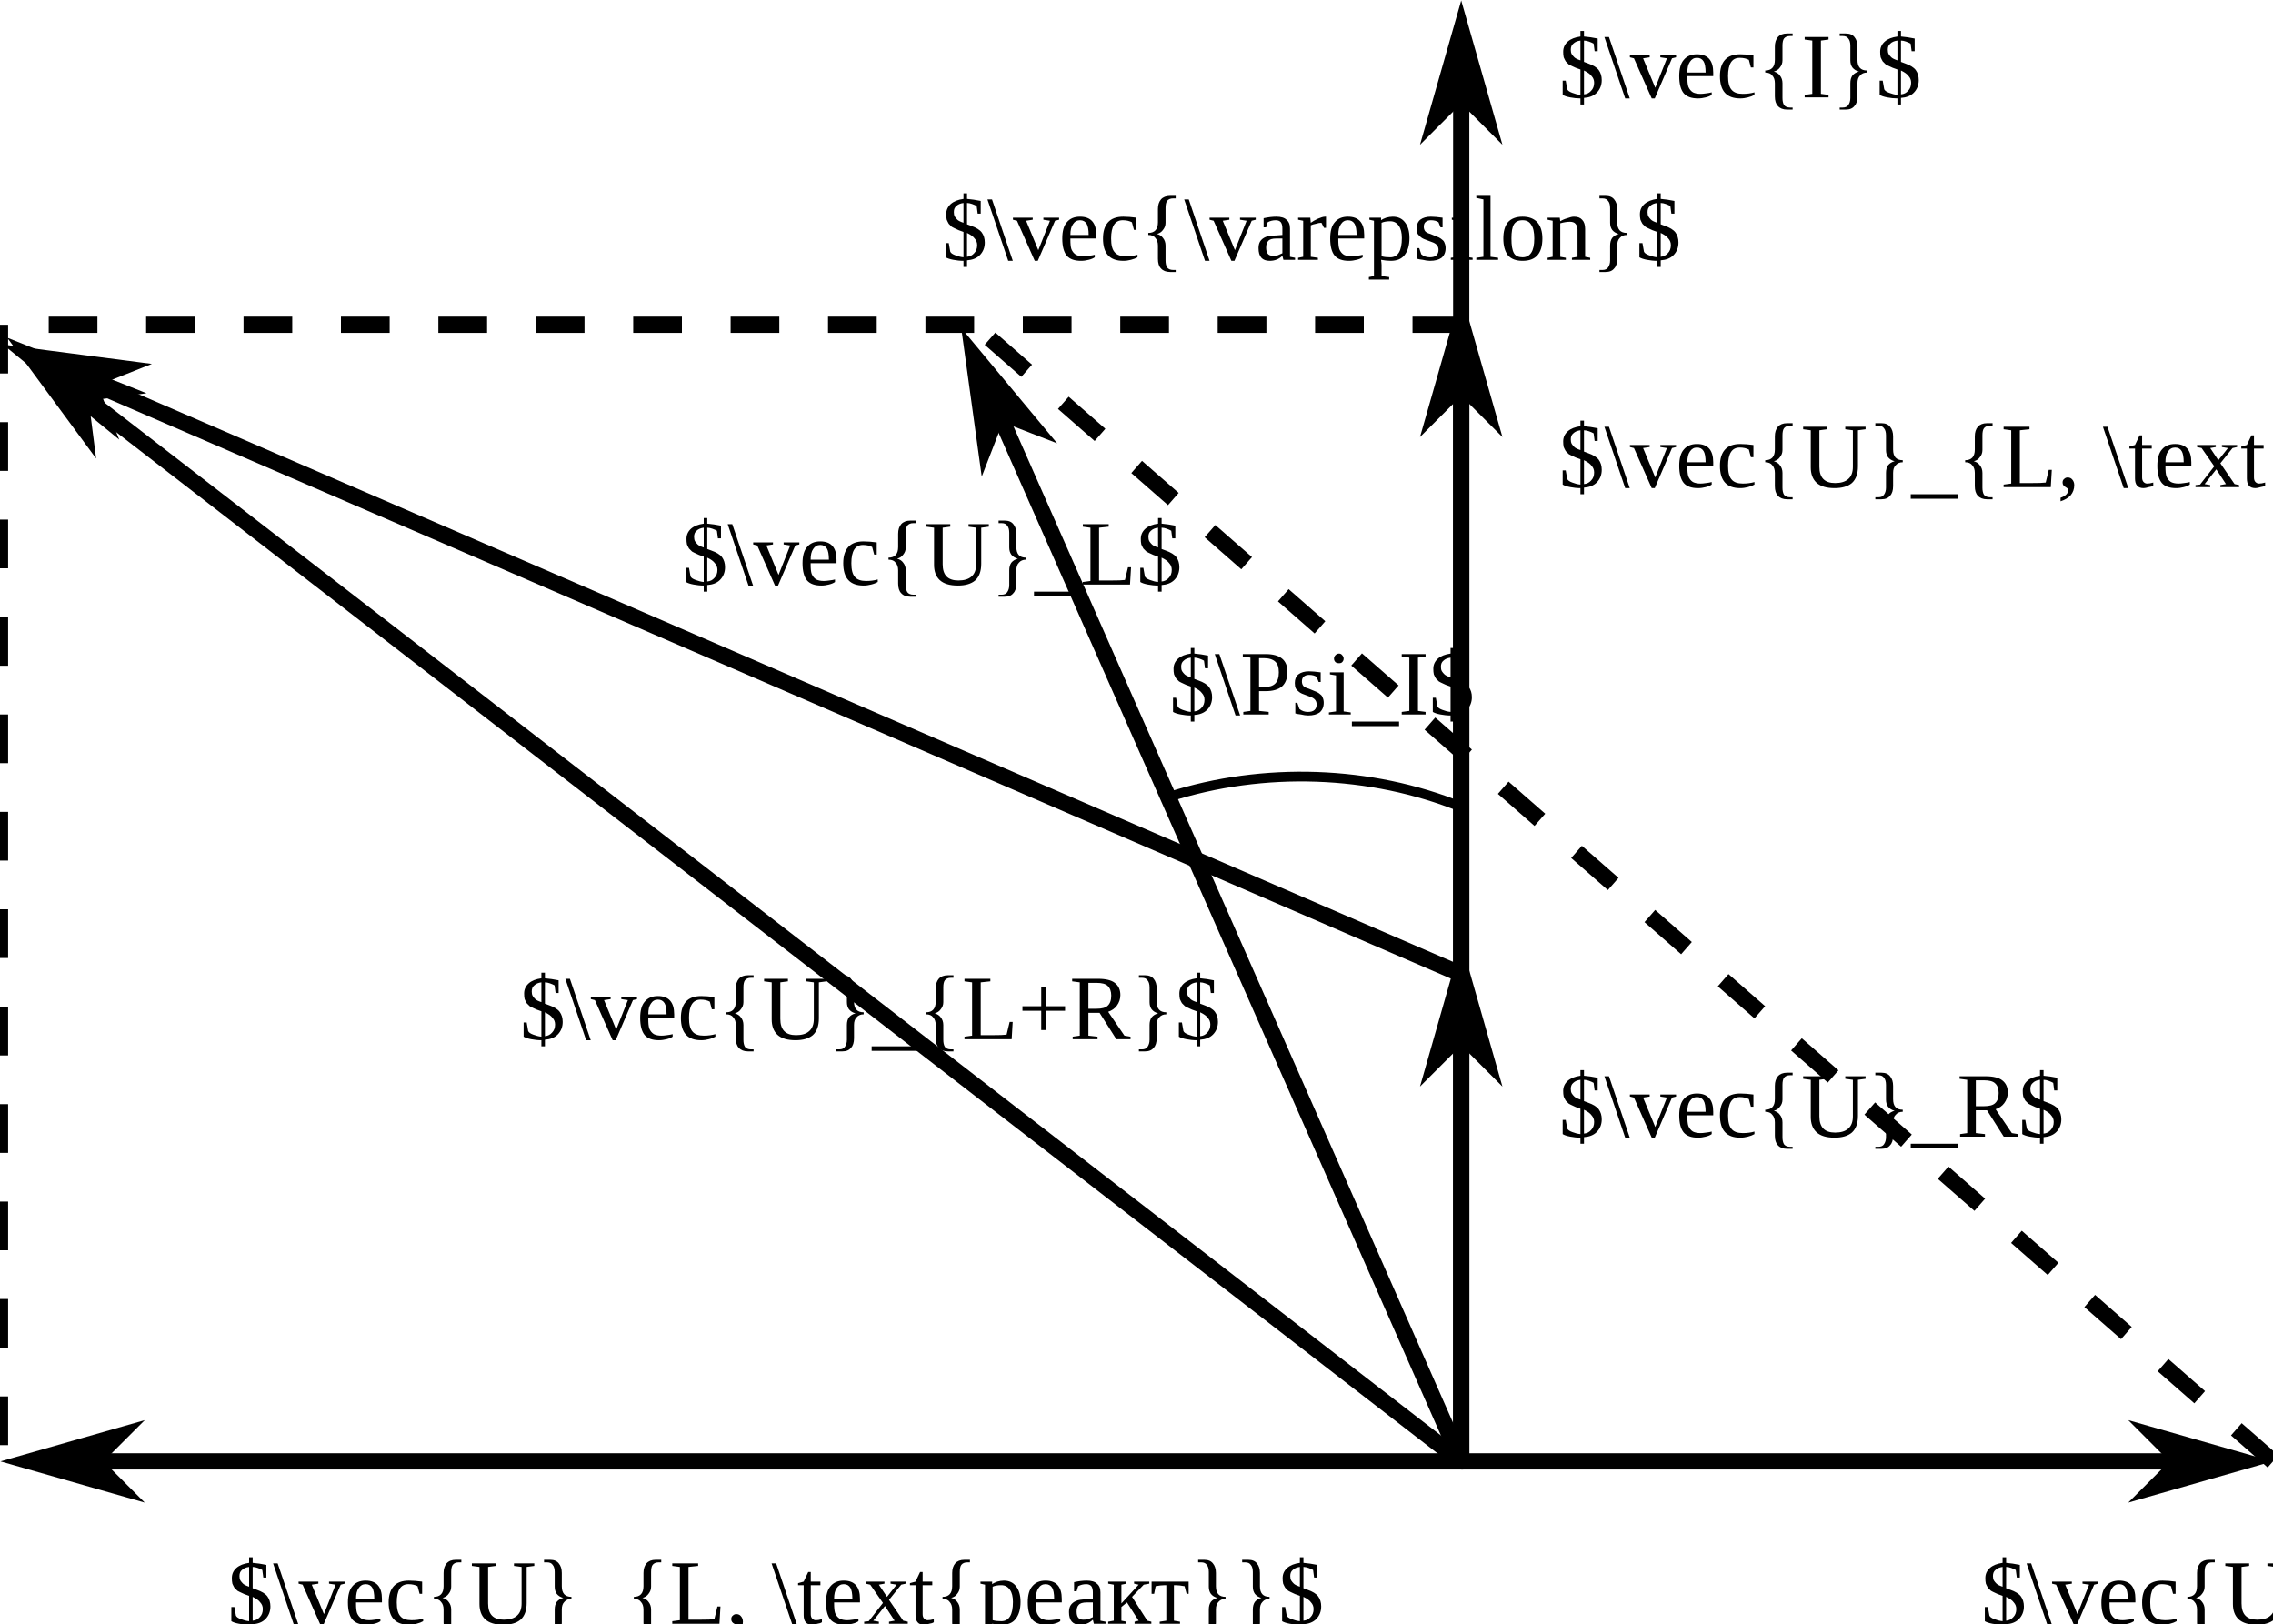
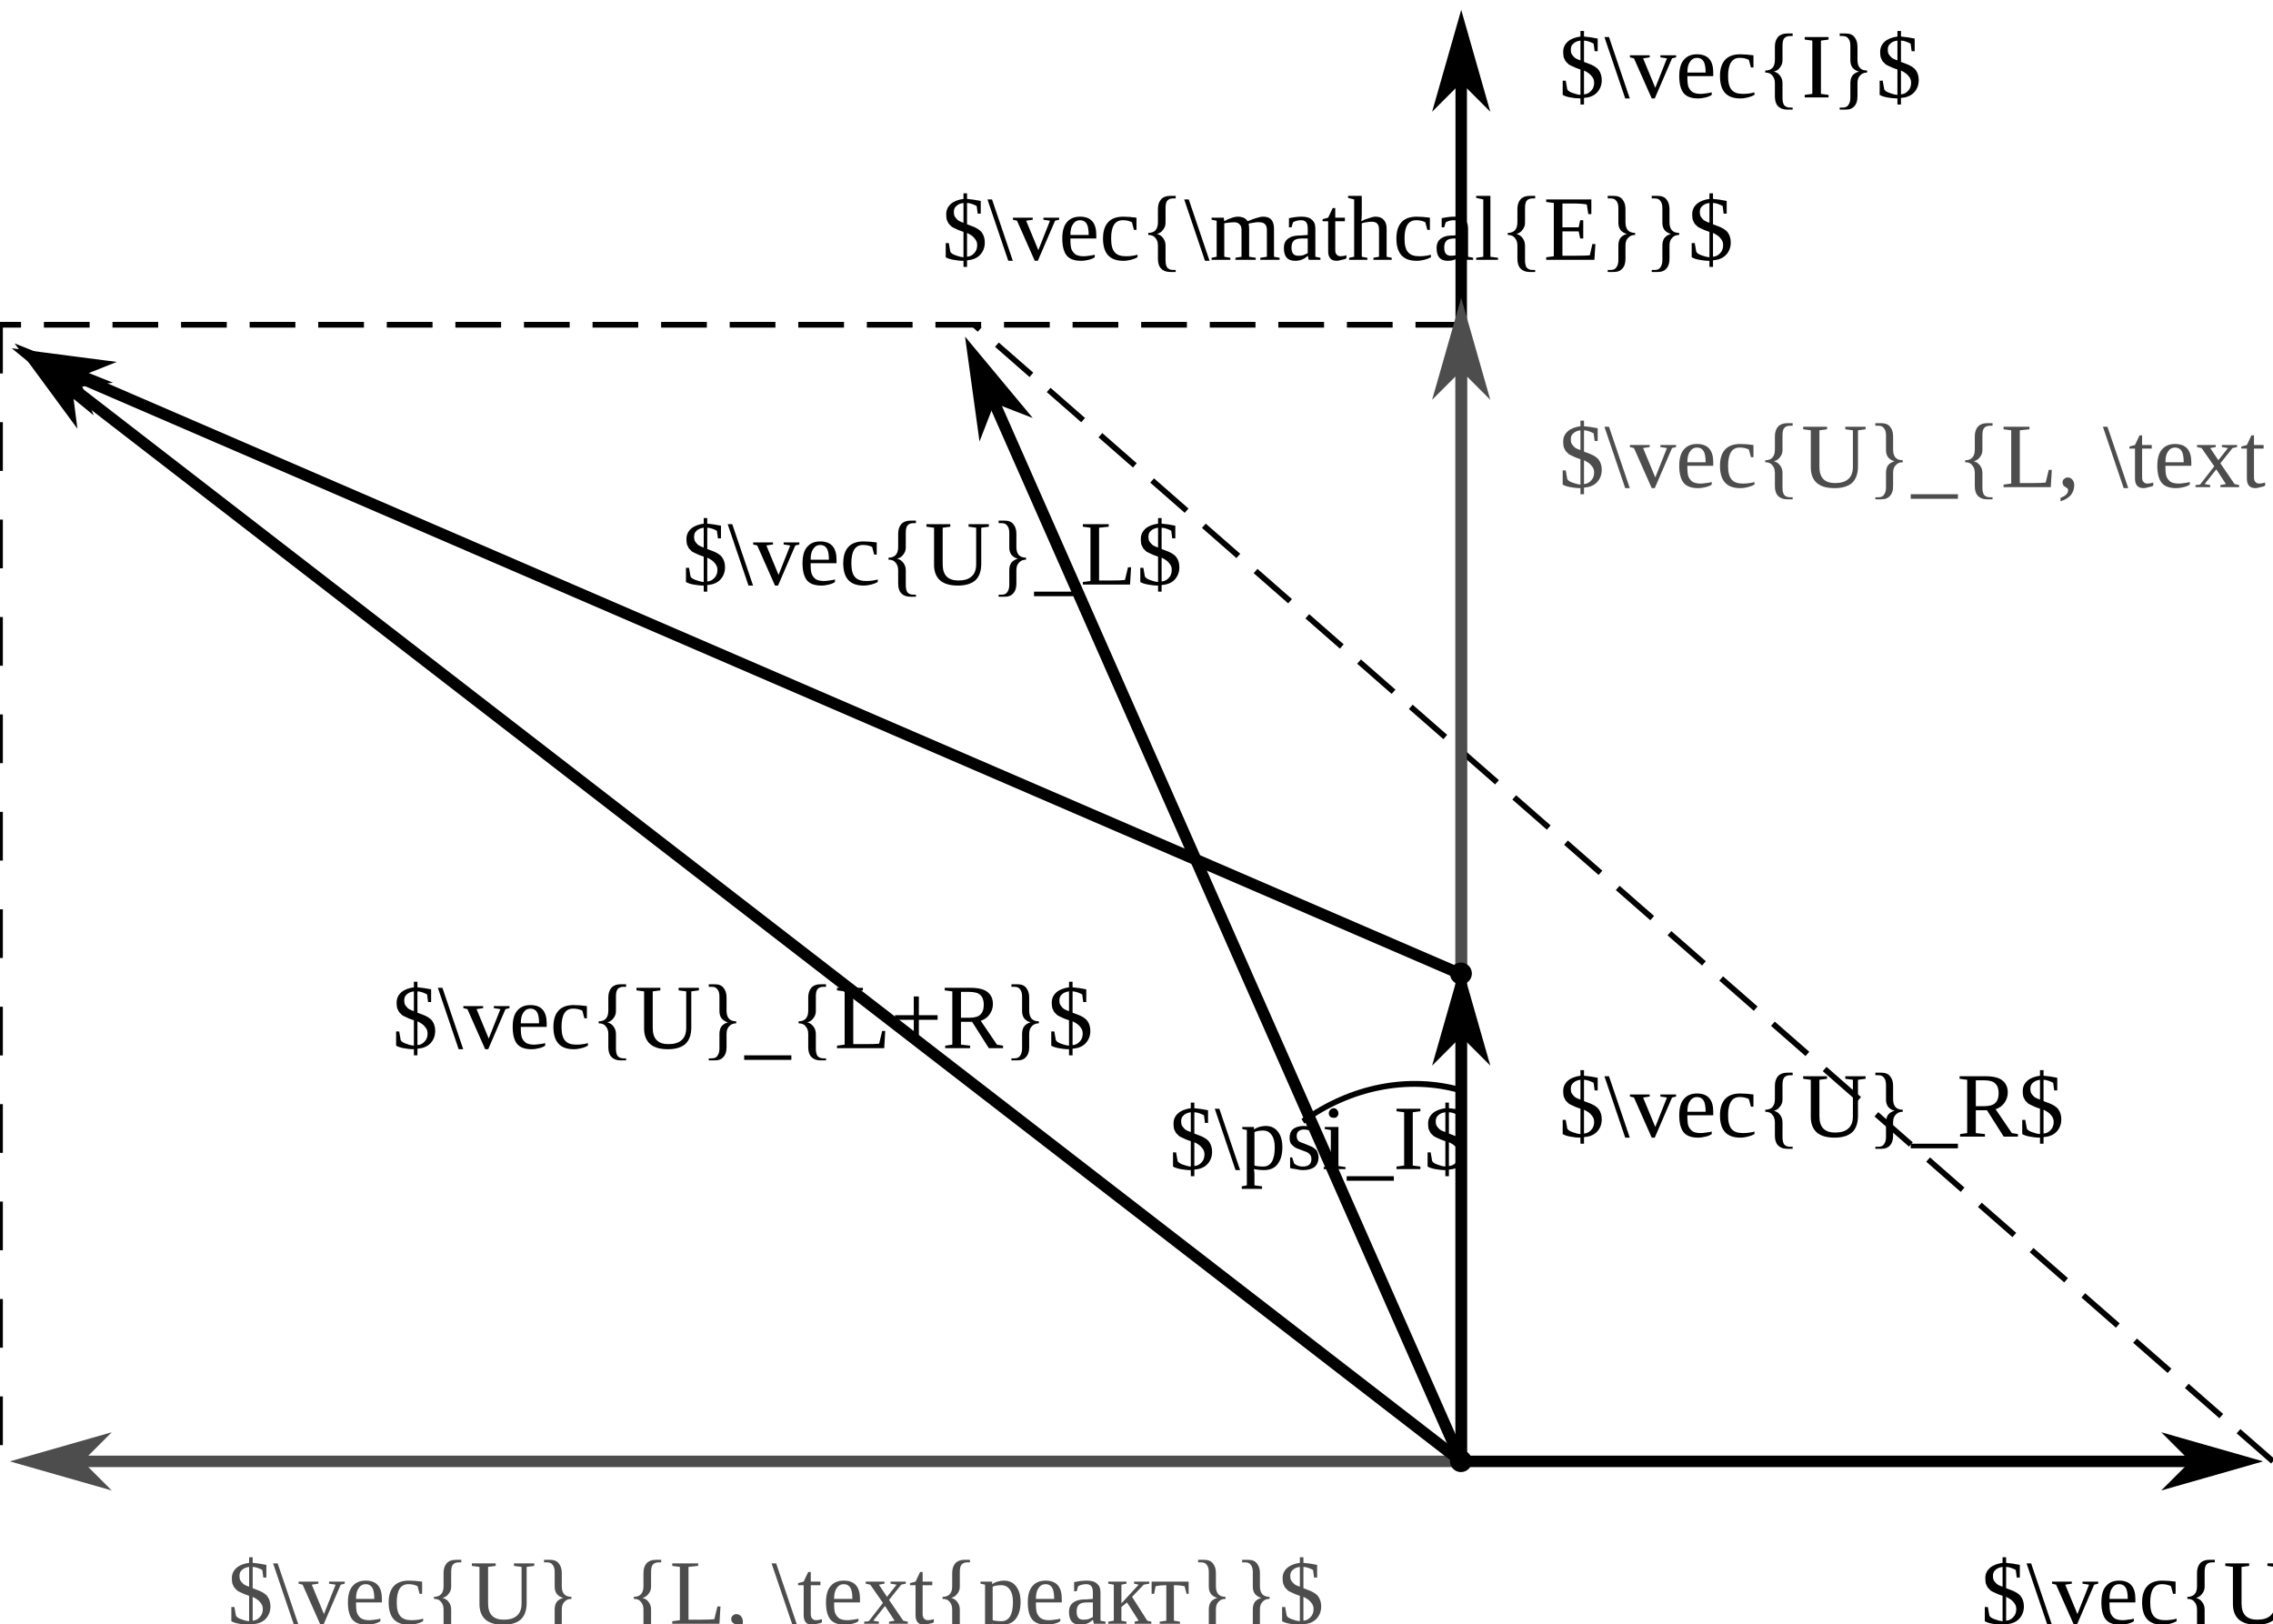
<svg xmlns="http://www.w3.org/2000/svg" width="7cm" height="5cm" viewBox="0 0 70 50" version="1.1" id="svg7924">
  <defs id="defs7918">
    <marker orient="auto" refY="0.0" refX="0.0" id="marker10549" style="overflow:visible;">
-       <path id="path10547" d="M 0.0,0.0 L 5.0,-5.0 L -12.5,0.0 L 5.0,5.0 L 0.0,0.0 z " style="fill-rule:evenodd;stroke:#000000;stroke-width:1pt;stroke-opacity:1;fill:#000000;fill-opacity:1" transform="scale(0.4) rotate(180) translate(10,0)" />
+       <path id="path10547" d="M 0.0,0.0 L 5.0,-5.0 L -12.5,0.0 L 5.0,5.0 L 0.0,0.0 z " style="fill-rule:evenodd;stroke:#4d4d4d;stroke-width:1pt;stroke-opacity:1;fill:#4d4d4d;fill-opacity:1" transform="scale(0.4) rotate(180) translate(10,0)" />
    </marker>
    <marker style="overflow:visible;" id="marker10453" refX="0.0" refY="0.0" orient="auto">
      <path transform="scale(0.4) rotate(180) translate(10,0)" style="fill-rule:evenodd;stroke:#000000;stroke-width:1pt;stroke-opacity:1;fill:#000000;fill-opacity:1" d="M 0.0,0.0 L 5.0,-5.0 L -12.5,0.0 L 5.0,5.0 L 0.0,0.0 z " id="path10451" />
    </marker>
    <marker orient="auto" refY="0.0" refX="0.0" id="marker10207" style="overflow:visible;">
      <path id="path10205" d="M 0.0,0.0 L 5.0,-5.0 L -12.5,0.0 L 5.0,5.0 L 0.0,0.0 z " style="fill-rule:evenodd;stroke:#000000;stroke-width:1pt;stroke-opacity:1;fill:#000000;fill-opacity:1" transform="scale(0.4) rotate(180) translate(10,0)" />
    </marker>
    <marker style="overflow:visible;" id="marker9411" refX="0.0" refY="0.0" orient="auto">
      <path transform="scale(0.4) rotate(180) translate(10,0)" style="fill-rule:evenodd;stroke:#000000;stroke-width:1pt;stroke-opacity:1;fill:#000000;fill-opacity:1" d="M 0.0,0.0 L 5.0,-5.0 L -12.5,0.0 L 5.0,5.0 L 0.0,0.0 z " id="path9409" />
    </marker>
    <marker style="overflow:visible;" id="marker9353" refX="0.0" refY="0.0" orient="auto">
      <path transform="scale(0.2) rotate(180) translate(6,0)" style="fill-rule:evenodd;stroke:#000000;stroke-width:1pt;stroke-opacity:1;fill:#000000;fill-opacity:1" d="M 0.0,0.0 L 5.0,-5.0 L -12.5,0.0 L 5.0,5.0 L 0.0,0.0 z " id="path9351" />
    </marker>
    <marker orient="auto" refY="0.0" refX="0.0" id="marker9023" style="overflow:visible;">
      <path id="path9021" d="M 0.0,0.0 L 5.0,-5.0 L -12.5,0.0 L 5.0,5.0 L 0.0,0.0 z " style="fill-rule:evenodd;stroke:#000000;stroke-width:1pt;stroke-opacity:1;fill:#000000;fill-opacity:1" transform="scale(0.4) rotate(180) translate(10,0)" />
    </marker>
    <marker style="overflow:visible;" id="marker8965" refX="0.0" refY="0.0" orient="auto">
-       <path transform="scale(0.4) rotate(180) translate(10,0)" style="fill-rule:evenodd;stroke:#000000;stroke-width:1pt;stroke-opacity:1;fill:#000000;fill-opacity:1" d="M 0.0,0.0 L 5.0,-5.0 L -12.5,0.0 L 5.0,5.0 L 0.0,0.0 z " id="path8963" />
+       <path transform="scale(0.4) rotate(180) translate(10,0)" style="fill-rule:evenodd;stroke:#4d4d4d;stroke-width:1pt;stroke-opacity:1;fill:#4d4d4d;fill-opacity:1" d="M 0.0,0.0 L 5.0,-5.0 L -12.5,0.0 L 5.0,5.0 L 0.0,0.0 z " id="path8963" />
    </marker>
    <marker orient="auto" refY="0.0" refX="0.0" id="marker8889" style="overflow:visible;">
      <path id="path8887" style="fill-rule:evenodd;stroke-width:0.625;stroke-linejoin:round;stroke:#000000;stroke-opacity:1;fill:#000000;fill-opacity:1" d="M 8.719,4.034 L -2.207,0.016 L 8.719,-4.002 C 6.973,-1.63 6.983,1.616 8.719,4.034 z " transform="scale(0.6) rotate(180) translate(0,0)" />
    </marker>
    <marker style="overflow:visible;" id="marker8837" refX="0.0" refY="0.0" orient="auto">
      <path transform="scale(0.4) rotate(180) translate(10,0)" style="fill-rule:evenodd;stroke:#000000;stroke-width:1pt;stroke-opacity:1;fill:#000000;fill-opacity:1" d="M 0.0,0.0 L 5.0,-5.0 L -12.5,0.0 L 5.0,5.0 L 0.0,0.0 z " id="path8835" />
    </marker>
    <marker orient="auto" refY="0.0" refX="0.0" id="Arrow1Mend" style="overflow:visible;">
      <path id="path8498" d="M 0.0,0.0 L 5.0,-5.0 L -12.5,0.0 L 5.0,5.0 L 0.0,0.0 z " style="fill-rule:evenodd;stroke:#000000;stroke-width:1pt;stroke-opacity:1;fill:#000000;fill-opacity:1" transform="scale(0.4) rotate(180) translate(10,0)" />
    </marker>
    <marker orient="auto" refY="0.0" refX="0.0" id="Arrow2Mend" style="overflow:visible;">
      <path id="path8516" style="fill-rule:evenodd;stroke-width:0.625;stroke-linejoin:round;stroke:#000000;stroke-opacity:1;fill:#000000;fill-opacity:1" d="M 8.719,4.034 L -2.207,0.016 L 8.719,-4.002 C 6.973,-1.63 6.983,1.616 8.719,4.034 z " transform="scale(0.6) rotate(180) translate(0,0)" />
    </marker>
  </defs>
  <g id="layer1" transform="translate(0,-247)">
-     <path style="fill:none;stroke:#000000;stroke-width:0.5;stroke-linecap:butt;stroke-linejoin:miter;stroke-miterlimit:4;stroke-dasharray:none;stroke-opacity:1;marker-end:url(#Arrow1Mend)" d="M 45,292 V 248" id="path8471" />
-     <path style="fill:none;stroke:#000000;stroke-width:0.5;stroke-linecap:butt;stroke-linejoin:miter;stroke-miterlimit:4;stroke-dasharray:none;stroke-opacity:1;marker-end:url(#marker8837)" d="M 45,292 H 69" id="path8473" />
-     <path style="fill:none;stroke:#000000;stroke-width:0.5;stroke-linecap:butt;stroke-linejoin:miter;stroke-miterlimit:4;stroke-dasharray:none;stroke-opacity:1;marker-end:url(#marker8965)" d="M 45.059,292 H 1" id="path8475" />
-     <path style="fill:none;stroke:#000000;stroke-width:0.5;stroke-linecap:butt;stroke-linejoin:miter;stroke-opacity:1;stroke-miterlimit:4;stroke-dasharray:1.5,1.5;stroke-dashoffset:0" d="M 45,257 H 0" id="path8477" />
-     <path style="fill:none;stroke:#000000;stroke-width:0.5;stroke-linecap:butt;stroke-linejoin:miter;stroke-opacity:1;stroke-miterlimit:4;stroke-dasharray:1.5,1.5;stroke-dashoffset:0" d="m 0,257 v 35" id="path8479" />
-     <path style="fill:none;stroke:#000000;stroke-width:0.5;stroke-linecap:butt;stroke-linejoin:miter;stroke-miterlimit:4;stroke-dasharray:none;stroke-opacity:1;marker-end:url(#marker9411)" d="m 45,292 -44,-34" id="path8483" />
-     <path style="fill:none;stroke:#000000;stroke-width:0.5;stroke-linecap:butt;stroke-linejoin:miter;stroke-miterlimit:4;stroke-dasharray:none;stroke-opacity:1;marker-end:url(#marker9023)" d="m 45,292 -15,-34" id="path8485" />
-     <path style="fill:none;stroke:#000000;stroke-width:0.5;stroke-linecap:butt;stroke-linejoin:miter;stroke-opacity:1;stroke-miterlimit:4;stroke-dasharray:1.5,1.5;stroke-dashoffset:0" d="M 70,292 30,257" id="path8487" />
-     <path style="fill:none;stroke:#000000;stroke-width:0.5;stroke-linecap:butt;stroke-linejoin:miter;stroke-opacity:1;marker-end:url(#marker10207);stroke-miterlimit:4;stroke-dasharray:none" d="m 45,277 -44,-19" id="path10197" />
-     <path style="fill:none;stroke:#000000;stroke-width:0.5;stroke-linecap:butt;stroke-linejoin:miter;stroke-miterlimit:4;stroke-dasharray:none;stroke-opacity:1;marker-end:url(#marker10453)" d="M 45,292 V 277" id="path10443" />
-     <path style="fill:none;stroke:#000000;stroke-width:0.5;stroke-linecap:butt;stroke-linejoin:miter;stroke-miterlimit:4;stroke-dasharray:none;stroke-opacity:1;marker-end:url(#marker10549)" d="M 45,277 V 257" id="path10539" />
+     <path style="fill:none;stroke:#000000;stroke-width:0.353;stroke-linecap:butt;stroke-linejoin:miter;stroke-miterlimit:4;stroke-dasharray:none;stroke-opacity:1;marker-end:url(#Arrow1Mend)" d="M 45,292 V 248" id="path8471" />
+     <path style="fill:none;stroke:#000000;stroke-width:0.353;stroke-linecap:butt;stroke-linejoin:miter;stroke-miterlimit:4;stroke-dasharray:none;stroke-opacity:1;marker-end:url(#marker8837)" d="M 45,292 H 69" id="path8473" />
+     <path style="fill:#4d4d4d;stroke:#4d4d4d;stroke-width:0.353;stroke-linecap:butt;stroke-linejoin:miter;stroke-miterlimit:4;stroke-dasharray:none;stroke-opacity:1;marker-end:url(#marker8965)" d="M 45.059,292 H 1" id="path8475" />
+     <path style="fill:none;stroke:#000000;stroke-width:0.176;stroke-linecap:butt;stroke-linejoin:miter;stroke-opacity:1;stroke-miterlimit:4;stroke-dasharray:1.408,0.704;stroke-dashoffset:0" d="M 45,257 H 0" id="path8477" />
+     <path style="fill:none;stroke:#000000;stroke-width:0.176;stroke-linecap:butt;stroke-linejoin:miter;stroke-opacity:1;stroke-miterlimit:4;stroke-dasharray:1.5, 1.5;stroke-dashoffset:0" d="m 0,257 v 35" id="path8479" />
+     <path style="fill:none;stroke:#000000;stroke-width:0.353;stroke-linecap:butt;stroke-linejoin:miter;stroke-miterlimit:4;stroke-dasharray:none;stroke-opacity:1;marker-end:url(#marker9411)" d="m 45,292 -44,-34" id="path8483" />
+     <path style="fill:none;stroke:#000000;stroke-width:0.353;stroke-linecap:butt;stroke-linejoin:miter;stroke-miterlimit:4;stroke-dasharray:none;stroke-opacity:1;marker-end:url(#marker9023)" d="m 45,292 -15,-34" id="path8485" />
+     <path style="fill:none;stroke:#000000;stroke-width:0.176;stroke-linecap:butt;stroke-linejoin:miter;stroke-opacity:1;stroke-miterlimit:4;stroke-dasharray:1.411,0.706;stroke-dashoffset:0" d="M 70,292 30,257" id="path8487" />
+     <path style="fill:none;stroke:#000000;stroke-width:0.353;stroke-linecap:butt;stroke-linejoin:miter;stroke-opacity:1;marker-end:url(#marker10207);stroke-miterlimit:4;stroke-dasharray:none" d="m 45,277 -44,-19" id="path10197" />
+     <path style="fill:none;stroke:#000000;stroke-width:0.353;stroke-linecap:butt;stroke-linejoin:miter;stroke-miterlimit:4;stroke-dasharray:none;stroke-opacity:1;marker-end:url(#marker10453)" d="m 45,292 0,-14.627" id="path10443" />
+     <path style="fill:#4d4d4d;stroke:#4d4d4d;stroke-width:0.353;stroke-linecap:butt;stroke-linejoin:miter;stroke-miterlimit:4;stroke-dasharray:none;stroke-opacity:1;marker-end:url(#marker10549)" d="m 45,276.87 0,-20" id="path10539" />
    <g id="layer3">
      <text xml:space="preserve" style="font-style:normal;font-variant:normal;font-weight:normal;font-stretch:normal;font-size:2.822px;line-height:1.25;font-family:'Times New Roman';-inkscape-font-specification:'Times New Roman, Normal';font-variant-ligatures:normal;font-variant-caps:normal;font-variant-numeric:normal;font-feature-settings:normal;text-align:start;letter-spacing:0px;word-spacing:0px;writing-mode:lr-tb;text-anchor:start;fill:#000000;fill-opacity:1;stroke:none;stroke-width:0.265" x="48" y="250" id="text10818">
        <tspan id="tspan10816" x="48" y="250" style="stroke-width:0.265">$\vec{I}$</tspan>
      </text>
      <text xml:space="preserve" style="font-style:normal;font-variant:normal;font-weight:normal;font-stretch:normal;font-size:2.822px;line-height:1.25;font-family:'Times New Roman';-inkscape-font-specification:'Times New Roman, Normal';font-variant-ligatures:normal;font-variant-caps:normal;font-variant-numeric:normal;font-feature-settings:normal;text-align:start;letter-spacing:0px;word-spacing:0px;writing-mode:lr-tb;text-anchor:start;fill:#000000;fill-opacity:1;stroke:none;stroke-width:0.265" x="61" y="297" id="text10822">
        <tspan id="tspan10820" x="61" y="297" style="stroke-width:0.265">$\vec{U}_C$</tspan>
      </text>
-       <text xml:space="preserve" style="font-style:normal;font-variant:normal;font-weight:normal;font-stretch:normal;font-size:2.822px;line-height:1.25;font-family:'Times New Roman';-inkscape-font-specification:'Times New Roman, Normal';font-variant-ligatures:normal;font-variant-caps:normal;font-variant-numeric:normal;font-feature-settings:normal;text-align:start;letter-spacing:0px;word-spacing:0px;writing-mode:lr-tb;text-anchor:start;fill:#000000;fill-opacity:1;stroke:none;stroke-width:0.265" x="29" y="255" id="text10826">
-         <tspan id="tspan10824" x="29" y="255" style="stroke-width:0.265">$\vec{\varepsilon}$</tspan>
+       <text xml:space="preserve" style="font-style:normal;font-variant:normal;font-weight:normal;font-stretch:normal;font-size:2.822px;line-height:1.25;font-family:'Times New Roman';-inkscape-font-specification:'Times New Roman, Normal';text-align:start;letter-spacing:0px;word-spacing:0px;writing-mode:lr-tb;text-anchor:start;fill:#000000;fill-opacity:1;stroke:none;stroke-width:0.265" x="29" y="255" id="text10826">
+         <tspan id="tspan10824" x="29" y="255" style="stroke-width:0.265">$\vec{\mathcal{E}}$</tspan>
      </text>
      <text xml:space="preserve" style="font-style:normal;font-variant:normal;font-weight:normal;font-stretch:normal;font-size:2.822px;line-height:1.25;font-family:'Times New Roman';-inkscape-font-specification:'Times New Roman, Normal';font-variant-ligatures:normal;font-variant-caps:normal;font-variant-numeric:normal;font-feature-settings:normal;text-align:start;letter-spacing:0px;word-spacing:0px;writing-mode:lr-tb;text-anchor:start;fill:#000000;fill-opacity:1;stroke:none;stroke-width:0.265" x="21" y="265" id="text10830">
        <tspan id="tspan10828" x="21" y="265" style="stroke-width:0.265">$\vec{U}_L$</tspan>
      </text>
-       <text xml:space="preserve" style="font-style:normal;font-variant:normal;font-weight:normal;font-stretch:normal;font-size:2.822px;line-height:1.25;font-family:'Times New Roman';-inkscape-font-specification:'Times New Roman, Normal';font-variant-ligatures:normal;font-variant-caps:normal;font-variant-numeric:normal;font-feature-settings:normal;text-align:start;letter-spacing:0px;word-spacing:0px;writing-mode:lr-tb;text-anchor:start;fill:#000000;fill-opacity:1;stroke:none;stroke-width:0.265" x="16" y="279" id="text10834">
-         <tspan id="tspan10832" x="16" y="279" style="stroke-width:0.265">$\vec{U}_{L+R}$</tspan>
+       <text xml:space="preserve" style="font-style:normal;font-variant:normal;font-weight:normal;font-stretch:normal;font-size:2.822px;line-height:1.25;font-family:'Times New Roman';-inkscape-font-specification:'Times New Roman, Normal';text-align:start;letter-spacing:0px;word-spacing:0px;writing-mode:lr-tb;text-anchor:start;fill:#000000;fill-opacity:1;stroke:none;stroke-width:0.265" x="12.075" y="279.276" id="text10834">
+         <tspan id="tspan10832" x="12.075" y="279.276" style="stroke-width:0.265">$\vec{U}_{L+R}$</tspan>
      </text>
      <text xml:space="preserve" style="font-style:normal;font-variant:normal;font-weight:normal;font-stretch:normal;font-size:2.822px;line-height:1.25;font-family:'Times New Roman';-inkscape-font-specification:'Times New Roman, Normal';font-variant-ligatures:normal;font-variant-caps:normal;font-variant-numeric:normal;font-feature-settings:normal;text-align:start;letter-spacing:0px;word-spacing:0px;writing-mode:lr-tb;text-anchor:start;fill:#000000;fill-opacity:1;stroke:none;stroke-width:0.265" x="48" y="282" id="text10838">
        <tspan id="tspan10836" x="48" y="282" style="stroke-width:0.265">$\vec{U}_R$</tspan>
      </text>
-       <path style="opacity:1;fill:none;fill-opacity:1;stroke:#000000;stroke-width:0.3;stroke-linecap:butt;stroke-linejoin:round;stroke-miterlimit:4;stroke-dasharray:none;stroke-dashoffset:0;stroke-opacity:1;paint-order:markers fill stroke" id="path10840" d="m 36,271.539 a 10.547,8.084 0 0 1 9,0.312" />
-       <text xml:space="preserve" style="font-style:normal;font-variant:normal;font-weight:normal;font-stretch:normal;font-size:2.822px;line-height:1.25;font-family:'Times New Roman';-inkscape-font-specification:'Times New Roman, Normal';font-variant-ligatures:normal;font-variant-caps:normal;font-variant-numeric:normal;font-feature-settings:normal;text-align:start;letter-spacing:0px;word-spacing:0px;writing-mode:lr-tb;text-anchor:start;fill:#000000;fill-opacity:1;stroke:none;stroke-width:0.265" x="36" y="269" id="text10844">
-         <tspan id="tspan10842" x="36" y="269" style="stroke-width:0.265">$\Psi_I$</tspan>
+       <path style="opacity:1;fill:none;fill-opacity:1;stroke:#000000;stroke-width:0.177;stroke-linecap:butt;stroke-linejoin:round;stroke-miterlimit:4;stroke-dasharray:none;stroke-dashoffset:0;stroke-opacity:1;paint-order:markers fill stroke" id="path10840" d="m 2.64,284.646 a 5.822,5.936 0 0 1 4.968,0.229" transform="matrix(0.9711965,-0.2382799,0.131956,0.9912556,0,0)" />
+       <text xml:space="preserve" style="font-style:normal;font-variant:normal;font-weight:normal;font-stretch:normal;font-size:2.822px;line-height:1.25;font-family:'Times New Roman';-inkscape-font-specification:'Times New Roman, Normal';text-align:start;letter-spacing:0px;word-spacing:0px;writing-mode:lr-tb;text-anchor:start;fill:#000000;fill-opacity:1;stroke:none;stroke-width:0.265" x="36" y="283" id="text10844">
+         <tspan id="tspan10842" x="36" y="283" style="stroke-width:0.265">$\psi_I$</tspan>
      </text>
-       <text xml:space="preserve" style="font-style:normal;font-variant:normal;font-weight:normal;font-stretch:normal;font-size:2.822px;line-height:1.25;font-family:'Times New Roman';-inkscape-font-specification:'Times New Roman, Normal';font-variant-ligatures:normal;font-variant-caps:normal;font-variant-numeric:normal;font-feature-settings:normal;text-align:start;letter-spacing:0px;word-spacing:0px;writing-mode:lr-tb;text-anchor:start;fill:#000000;fill-opacity:1;stroke:none;stroke-width:0.265" x="48" y="262" id="text10848">
-         <tspan id="tspan10846" x="48" y="262" style="stroke-width:0.265">$\vec{U}_{L, \text{акт}}$</tspan>
+       <text xml:space="preserve" style="font-style:normal;font-variant:normal;font-weight:normal;font-stretch:normal;font-size:2.822px;line-height:1.25;font-family:'Times New Roman';-inkscape-font-specification:'Times New Roman, Normal';font-variant-ligatures:normal;font-variant-caps:normal;font-variant-numeric:normal;font-feature-settings:normal;text-align:start;letter-spacing:0px;word-spacing:0px;writing-mode:lr-tb;text-anchor:start;fill:#4d4d4d;fill-opacity:1;stroke:none;stroke-width:0.265;" x="48" y="262" id="text10848">
+         <tspan id="tspan10846" x="48" y="262" style="stroke-width:0.265;fill:#4d4d4d;">$\vec{U}_{L, \text{акт}}$</tspan>
      </text>
-       <text xml:space="preserve" style="font-style:normal;font-variant:normal;font-weight:normal;font-stretch:normal;font-size:2.822px;line-height:1.25;font-family:'Times New Roman';-inkscape-font-specification:'Times New Roman, Normal';font-variant-ligatures:normal;font-variant-caps:normal;font-variant-numeric:normal;font-feature-settings:normal;text-align:start;letter-spacing:0px;word-spacing:0px;writing-mode:lr-tb;text-anchor:start;fill:#000000;fill-opacity:1;stroke:none;stroke-width:0.265" x="7" y="297" id="text10848-2">
-         <tspan id="tspan10846-1" x="7" y="297" style="stroke-width:0.265">$\vec{U}_{L, \text{реакт}}$</tspan>
+       <text xml:space="preserve" style="font-style:normal;font-variant:normal;font-weight:normal;font-stretch:normal;font-size:2.822px;line-height:1.25;font-family:'Times New Roman';-inkscape-font-specification:'Times New Roman, Normal';font-variant-ligatures:normal;font-variant-caps:normal;font-variant-numeric:normal;font-feature-settings:normal;text-align:start;letter-spacing:0px;word-spacing:0px;writing-mode:lr-tb;text-anchor:start;fill:#4d4d4d;fill-opacity:1;stroke:none;stroke-width:0.265;" x="7" y="297" id="text10848-2">
+         <tspan id="tspan10846-1" x="7" y="297" style="stroke-width:0.265;fill:#4d4d4d;">$\vec{U}_{L, \text{реакт}}$</tspan>
      </text>
    </g>
+     <circle style="color:#000000;clip-rule:nonzero;display:inline;overflow:visible;visibility:visible;opacity:1;isolation:auto;mix-blend-mode:normal;color-interpolation:sRGB;color-interpolation-filters:linearRGB;solid-color:#000000;solid-opacity:1;fill:#000000;fill-opacity:1;fill-rule:nonzero;stroke:#000000;stroke-width:0.282;stroke-linecap:butt;stroke-linejoin:miter;stroke-miterlimit:4;stroke-dasharray:none;stroke-dashoffset:0;stroke-opacity:1;color-rendering:auto;image-rendering:auto;shape-rendering:auto;text-rendering:auto;enable-background:accumulate" id="path4853" cx="44.991" cy="276.977" r="0.197" />
+     <circle r="0.197" cy="291.992" cx="44.991" id="circle4855" style="color:#000000;clip-rule:nonzero;display:inline;overflow:visible;visibility:visible;opacity:1;isolation:auto;mix-blend-mode:normal;color-interpolation:sRGB;color-interpolation-filters:linearRGB;solid-color:#000000;solid-opacity:1;fill:#000000;fill-opacity:1;fill-rule:nonzero;stroke:#000000;stroke-width:0.282;stroke-linecap:butt;stroke-linejoin:miter;stroke-miterlimit:4;stroke-dasharray:none;stroke-dashoffset:0;stroke-opacity:1;color-rendering:auto;image-rendering:auto;shape-rendering:auto;text-rendering:auto;enable-background:accumulate" />
  </g>
</svg>
